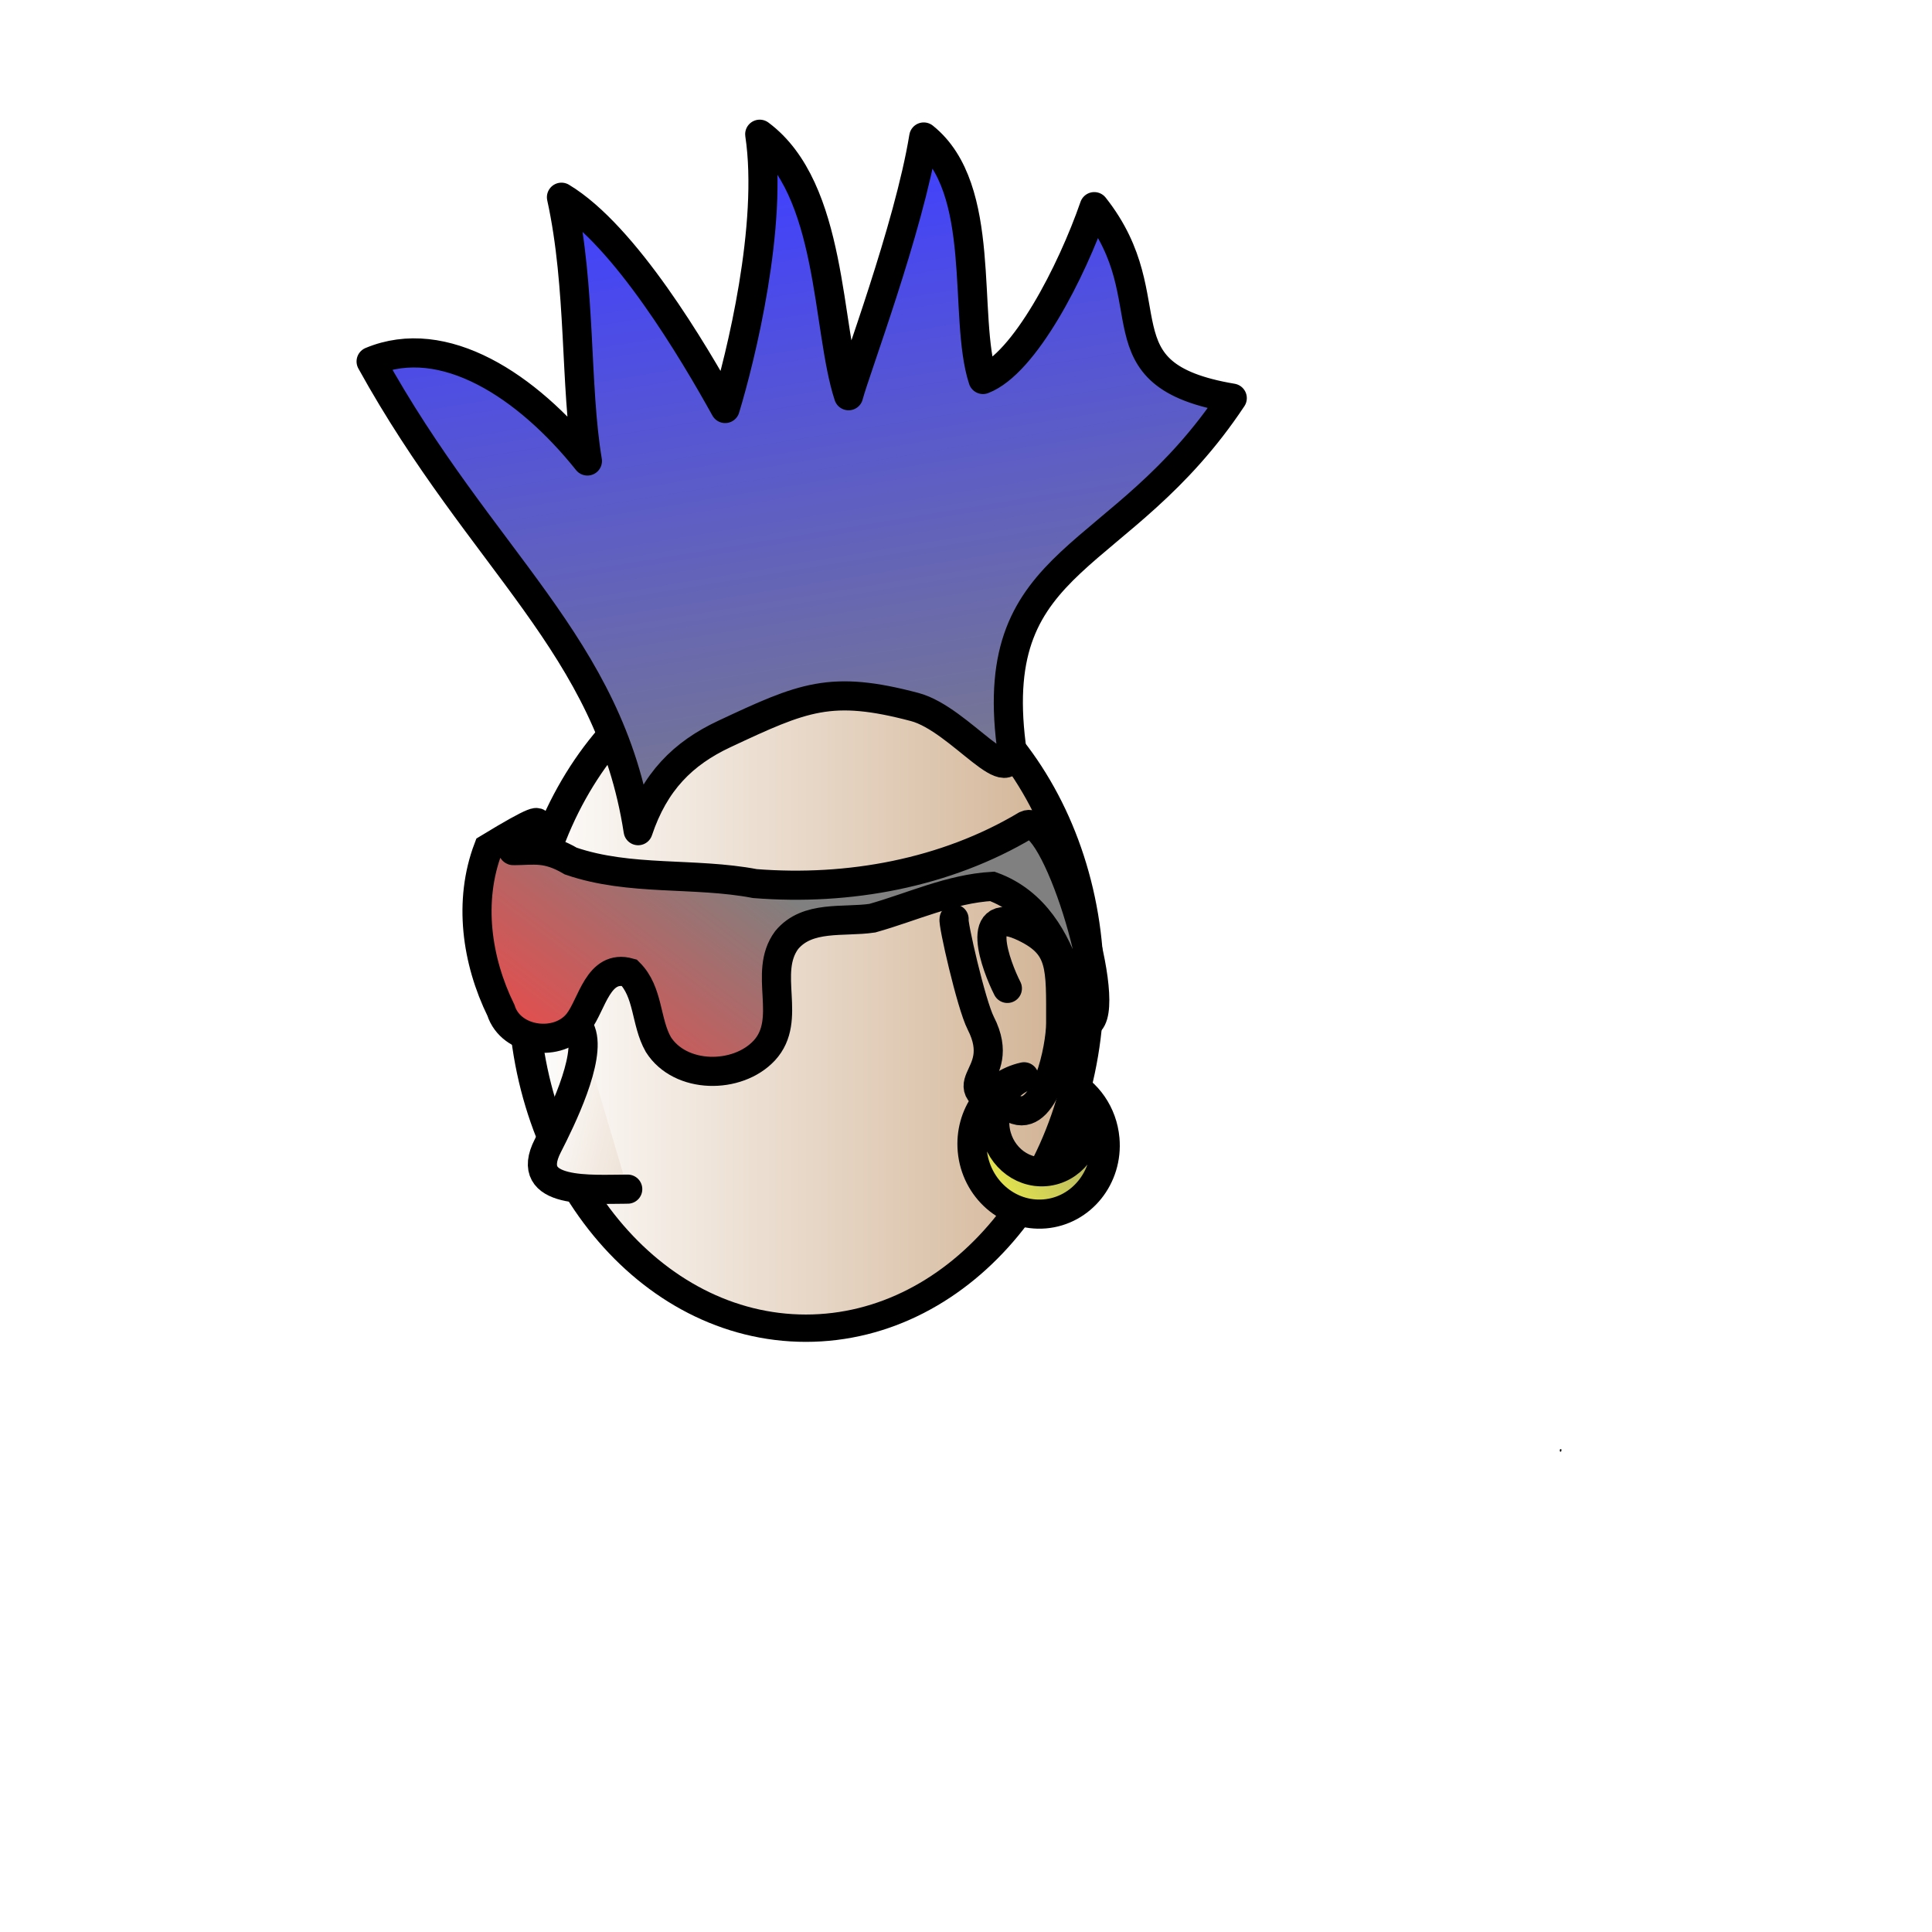
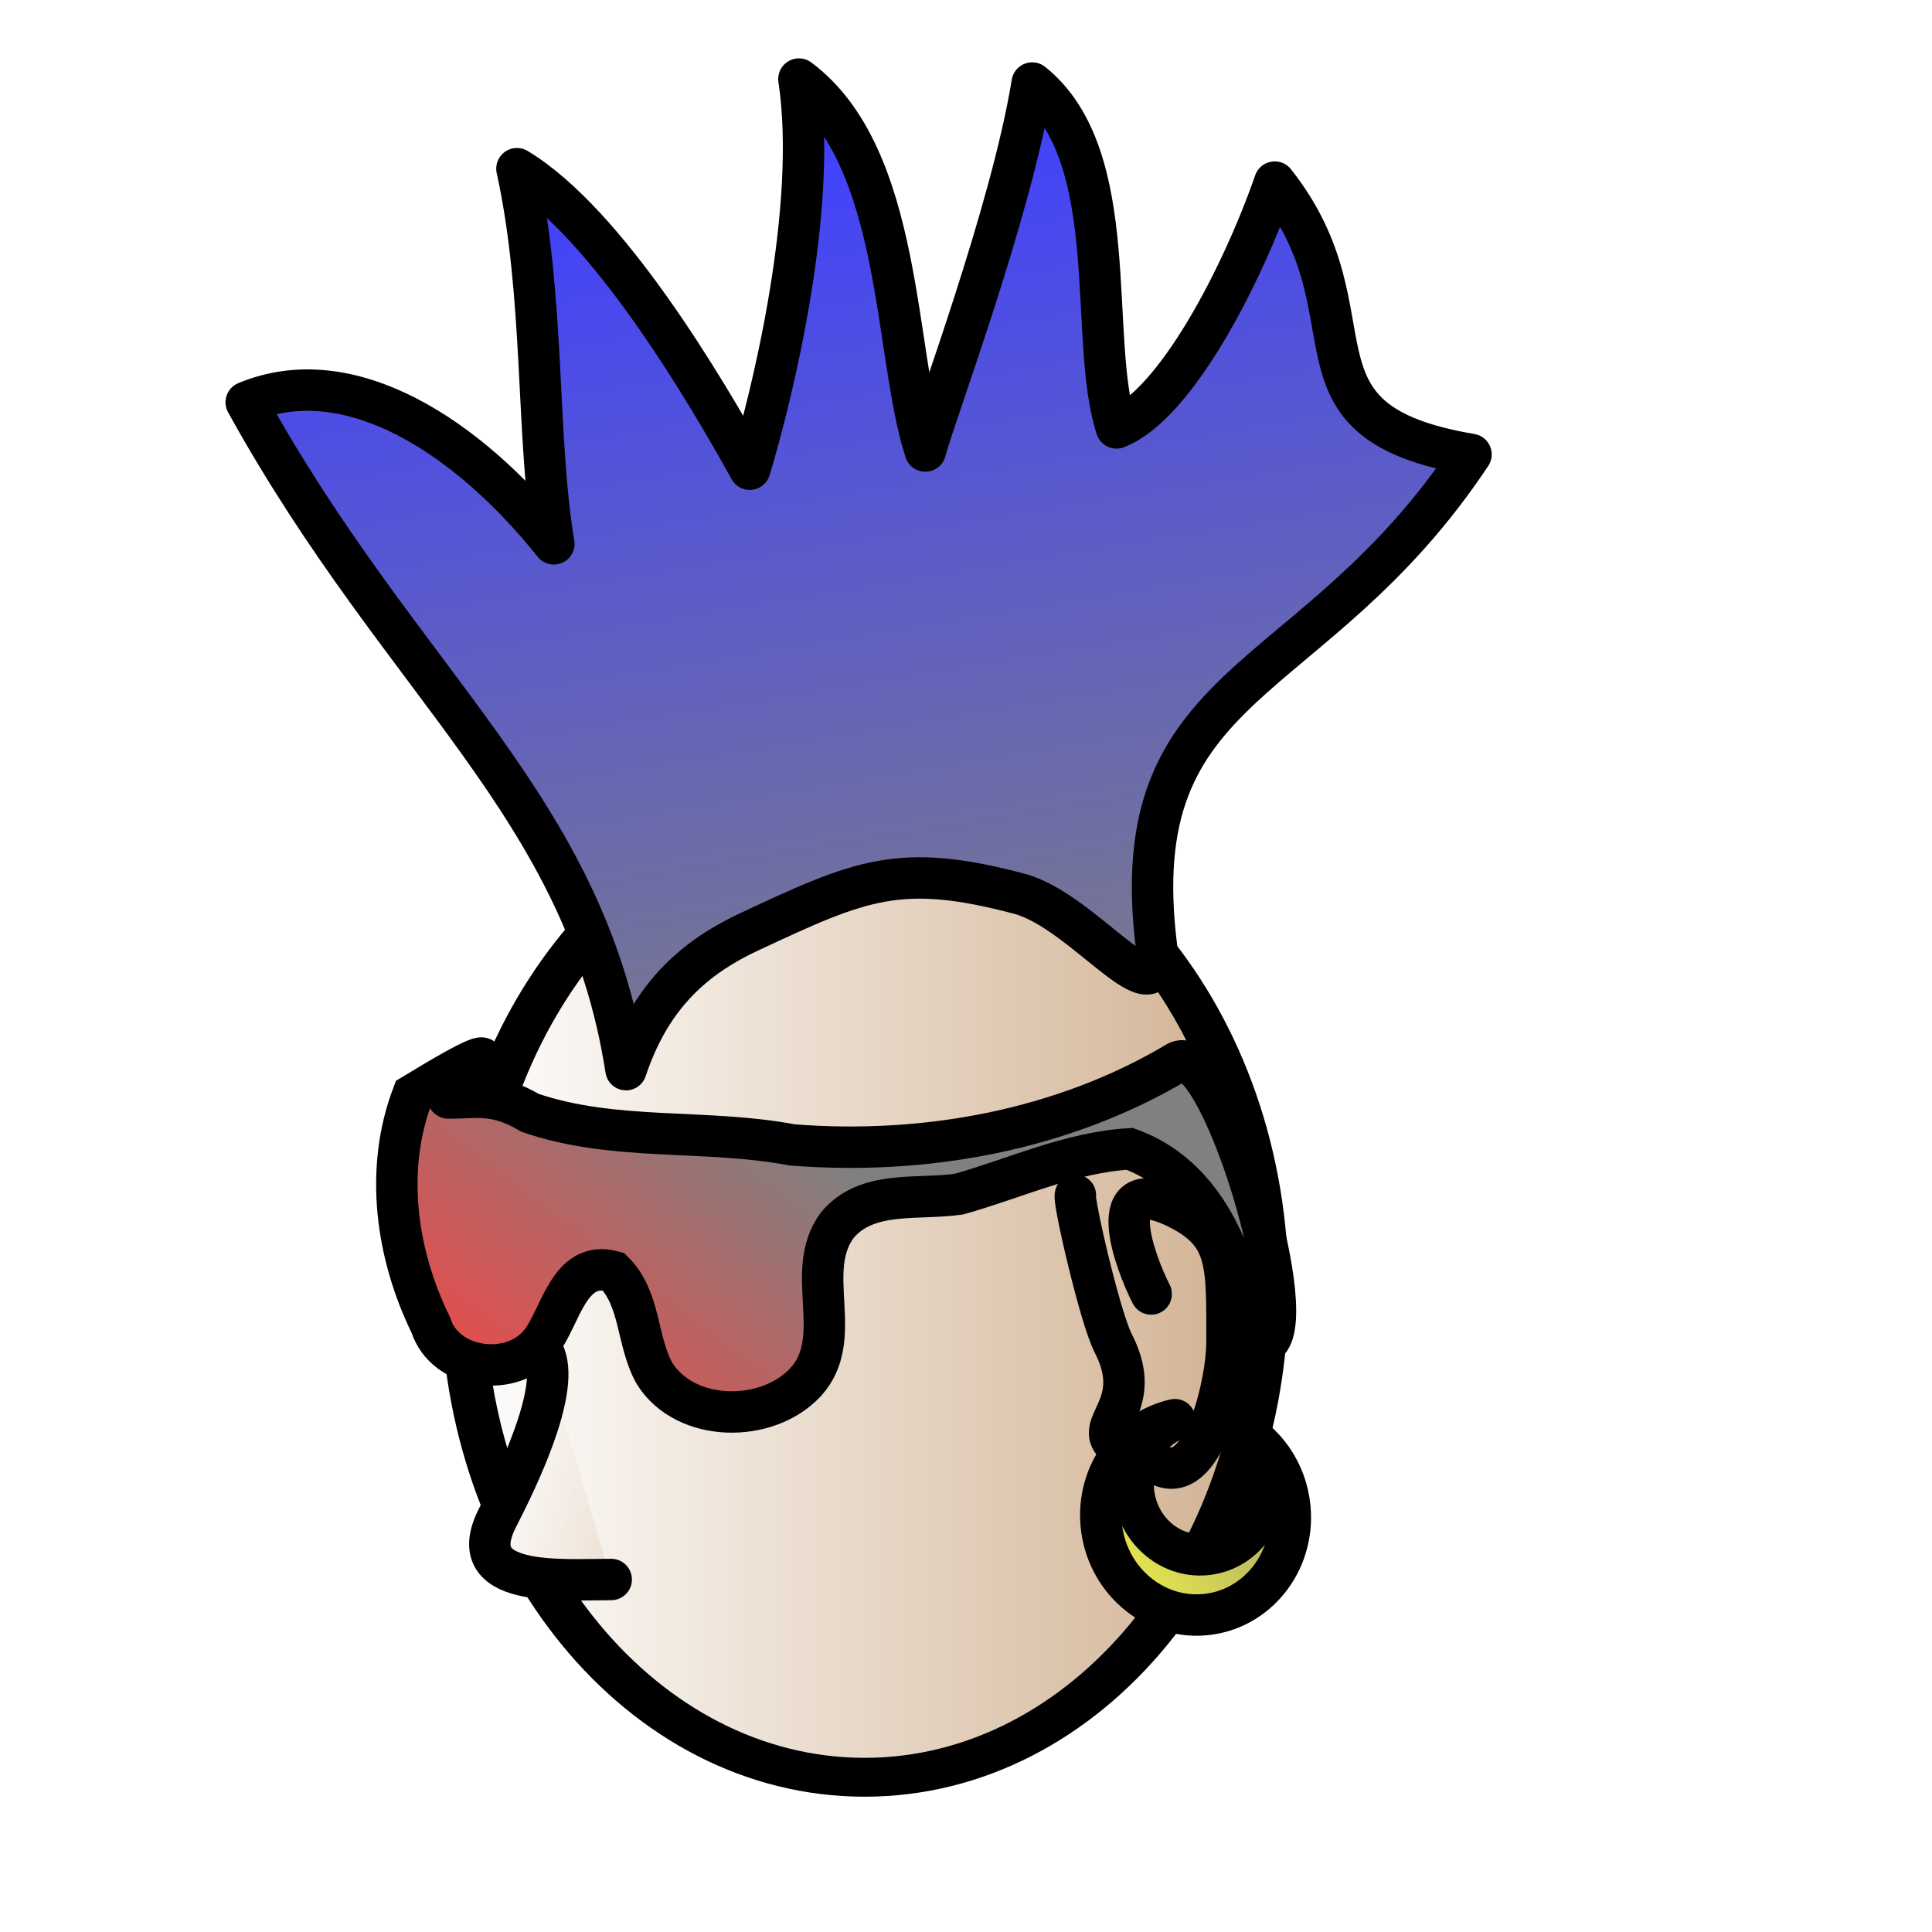
- <svg xmlns="http://www.w3.org/2000/svg" xmlns:xlink="http://www.w3.org/1999/xlink" overflow="hidden" viewBox="-136 -54 1327 1327" id="svg36220" version="1.0">
+ <svg xmlns="http://www.w3.org/2000/svg" xmlns:xlink="http://www.w3.org/1999/xlink" viewBox="0 0 933 933" width="933" height="933" id="svg36220" version="1.0">
  <defs id="defs36222">
    <linearGradient id="linearGradient4087">
      <stop style="stop-color:#808080;stop-opacity:1;" offset="0" id="stop4089" />
      <stop style="stop-color:#ffff40;stop-opacity:1;" offset="1" id="stop4091" />
    </linearGradient>
    <linearGradient id="linearGradient4071">
      <stop style="stop-color:#808080;stop-opacity:1;" offset="0" id="stop4073" />
      <stop style="stop-color:#ff4040;stop-opacity:1;" offset="1" id="stop4075" />
    </linearGradient>
    <linearGradient id="linearGradient2977">
      <stop style="stop-color:black;stop-opacity:1;" offset="0" id="stop2979" />
      <stop style="stop-color:lime;stop-opacity:1;" offset="1" id="stop2981" />
    </linearGradient>
    <linearGradient id="linearGradient2908">
      <stop style="stop-color:#808080;stop-opacity:1;" offset="0" id="stop2910" />
      <stop style="stop-color:#4040ff;stop-opacity:1;" offset="1" id="stop2912" />
    </linearGradient>
    <linearGradient id="linearGradient3099">
      <stop style="stop-color:#ffffff;stop-opacity:1" offset="0" id="stop3101" />
      <stop style="stop-color:#d0b090;stop-opacity:1" offset="1" id="stop3103" />
    </linearGradient>
    <linearGradient xlink:href="#linearGradient3099" id="linearGradient3105" x1="721.622" y1="220.042" x2="586.808" y2="554.597" gradientUnits="userSpaceOnUse" />
    <linearGradient xlink:href="#linearGradient3099" id="linearGradient2366" gradientUnits="userSpaceOnUse" x1="721.622" y1="220.042" x2="541.266" y2="599.38" />
    <linearGradient xlink:href="#linearGradient2908" id="linearGradient2914" x1="439.211" y1="778.758" x2="358.421" y2="144.516" gradientUnits="userSpaceOnUse" gradientTransform="matrix(0.597709,0,0,0.768403,155.2065,-45.70692)" />
    <linearGradient xlink:href="#linearGradient3099" id="linearGradient2975" x1="432.667" y1="411.333" x2="634.667" y2="478" gradientUnits="userSpaceOnUse" gradientTransform="matrix(-0.709936,-0.341975,-0.306873,0.712922,1841.67,361.9192)" />
    <linearGradient xlink:href="#linearGradient2977" id="linearGradient2983" x1="266.054" y1="588.673" x2="548.098" y2="789.982" gradientUnits="userSpaceOnUse" gradientTransform="matrix(-0.709936,-0.341975,-0.306873,0.712922,1841.67,361.9192)" />
    <linearGradient xlink:href="#linearGradient2977" id="linearGradient2993" x1="86.189" y1="245.658" x2="192.446" y2="150.666" gradientUnits="userSpaceOnUse" gradientTransform="matrix(-0.792969,0.478177,0.501923,0.829668,1342.988,-121.9422)" />
    <linearGradient xlink:href="#linearGradient3099" id="linearGradient4056" x1="156.278" y1="889.142" x2="588.542" y2="889.142" gradientUnits="userSpaceOnUse" />
    <linearGradient xlink:href="#linearGradient4071" id="linearGradient4077" x1="313.562" y1="578.415" x2="153.285" y2="785.553" gradientUnits="userSpaceOnUse" gradientTransform="matrix(0.914953,0,0,0.894418,44.07221,-13.58629)" />
    <linearGradient xlink:href="#linearGradient4087" id="linearGradient4093" x1="408.667" y1="841.667" x2="524.667" y2="841.667" gradientUnits="userSpaceOnUse" />
    <linearGradient xlink:href="#linearGradient4087" id="linearGradient4098" gradientUnits="userSpaceOnUse" x1="563.045" y1="790.13" x2="393.396" y2="883.638" gradientTransform="matrix(0.911511,-7.75182e-2,7.929804e-2,0.891052,85.25759,18.45794)" />
    <linearGradient xlink:href="#linearGradient3099" id="linearGradient4106" x1="192.93" y1="788.826" x2="404.993" y2="835.966" gradientUnits="userSpaceOnUse" gradientTransform="matrix(0.914953,0,0,0.894418,52.69838,3.278923)" />
  </defs>
  <g id="layer1">
    <path style="fill:url(#linearGradient4056);fill-opacity:1;stroke:#000000;stroke-width:23.285;stroke-linecap:round;stroke-linejoin:round;stroke-miterlimit:4;stroke-dasharray:none;stroke-opacity:1" id="path3173" d="M 584.542 889.142 A 212.132 292.271 0 1 1  160.278,889.142 A 212.132 292.271 0 1 1  584.542 889.142 z" transform="matrix(0.914876,0,0,0.806401,76.82154,-94.4169)" />
    <path style="fill:url(#linearGradient2914);fill-opacity:1;fill-rule:evenodd;stroke:#000000;stroke-width:20;stroke-linecap:round;stroke-linejoin:round;stroke-miterlimit:4;stroke-dasharray:none;stroke-opacity:1" d="M 302.31,516.556 C 282.588,388.817 194.833,331.785 118.899,194.266 C 168.903,173.397 226.18,210.955 267.467,262.633 C 258.766,210.828 263.287,143.599 249.639,81.46 C 293.204,107.619 340.559,187.75 362.074,226.587 C 372.664,191.751 395.218,100.682 385.816,38.189 C 436.29,75.714 431.589,171.39 446.849,217.814 C 451.376,200.417 488.241,102.94 498.471,40.09 C 542.78,75.493 525.096,163.657 539.16,206.648 C 567.634,195.721 600.011,132.914 615.597,87.936 C 666.963,152.965 615.037,203.404 710.384,219.449 C 633.608,335.114 541.922,325.345 558.554,457.643 C 560.891,494.533 523.789,439.956 492.228,431.604 C 434.645,416.365 415.828,424.684 361.49,450.155 C 333.106,463.46 313.61,482.83 302.31,516.556 z " id="path2899" />
    <path style="fill:url(#linearGradient4077);fill-opacity:1;fill-rule:evenodd;stroke:#000000;stroke-width:20;stroke-linecap:butt;stroke-linejoin:miter;stroke-miterlimit:4;stroke-dasharray:none;stroke-opacity:1" d="M 199.345,528.698 C 266.523,487.819 211.702,530.286 216.614,530.267 C 230.581,530.215 239.28,527.559 256.038,537.427 C 296.74,551.386 340.731,544.959 382.539,552.893 C 446.77,557.982 513.459,545.825 568.819,512.74 C 588.382,503.747 627.566,631.215 612.635,647.601 C 599.92,662.053 605.095,576.46 545.551,554.8 C 516.769,556.484 490.425,568.988 463.164,576.652 C 443.372,579.595 418.599,574.438 404.319,591.702 C 387.59,614.285 408.723,646.081 388.964,667.543 C 370.433,687.433 331.16,687.131 316.158,663.383 C 307.298,647.809 309.629,627.347 296.217,614.062 C 274.787,608.025 270.757,635.867 261.28,648.145 C 247.679,665.775 215.021,661.65 208.093,639.984 C 191.315,605.729 185.592,564.899 199.345,528.698 z " id="path4058" />
    <path style="fill:url(#linearGradient4106);fill-opacity:1;fill-rule:evenodd;stroke:#000000;stroke-width:20;stroke-linecap:round;stroke-linejoin:round;stroke-miterlimit:4;stroke-dasharray:none;stroke-opacity:1" d="M 263.138,654.712 C 270.003,673.114 249.469,714.955 240.264,732.952 C 222.905,766.889 270.503,762.766 295.161,762.766" id="path4079" />
    <path style="fill:none;fill-opacity:0.75;fill-rule:evenodd;stroke:#000000;stroke-width:0.937px;stroke-linecap:butt;stroke-linejoin:miter;stroke-opacity:1" d="M 936.02,941.499 C 935.555,942.43 936.02,943.582 936.02,941.499 z " id="path4081" />
    <path style="fill:none;fill-opacity:0.75;fill-rule:evenodd;stroke:#000000;stroke-width:20;stroke-linecap:round;stroke-linejoin:round;stroke-miterlimit:4;stroke-dasharray:none;stroke-opacity:1" d="M 519.324,577.196 C 518.198,579.398 531.067,635.931 537.624,648.75 C 557.996,688.579 507.764,690.697 562.022,708.377 C 582.178,714.945 592.521,666.043 592.521,648.75 C 592.521,610.081 593.833,595.726 568.122,583.159 C 531.268,565.146 548.308,610.01 555.923,624.899" id="path4083" />
    <path style="fill:url(#linearGradient4098);fill-opacity:1;stroke:#000000;stroke-width:20;stroke-linecap:round;stroke-linejoin:round;stroke-miterlimit:4;stroke-dasharray:none;stroke-opacity:1" d="M 567.383,685.592 C 545.227,690.474 529.633,711.935 531.785,736.118 C 534.12,762.351 556.433,781.914 581.591,779.774 C 606.749,777.635 625.271,754.599 622.936,728.367 C 621.371,710.781 610.846,696.208 596.486,689.149 C 604.34,694.685 609.872,703.794 610.82,714.443 C 612.47,732.989 599.591,749.262 582.079,750.751 C 564.567,752.24 549.006,738.386 547.356,719.84 C 545.994,704.54 554.525,690.77 567.383,685.592 z " id="path4085" />
  </g>
</svg>
